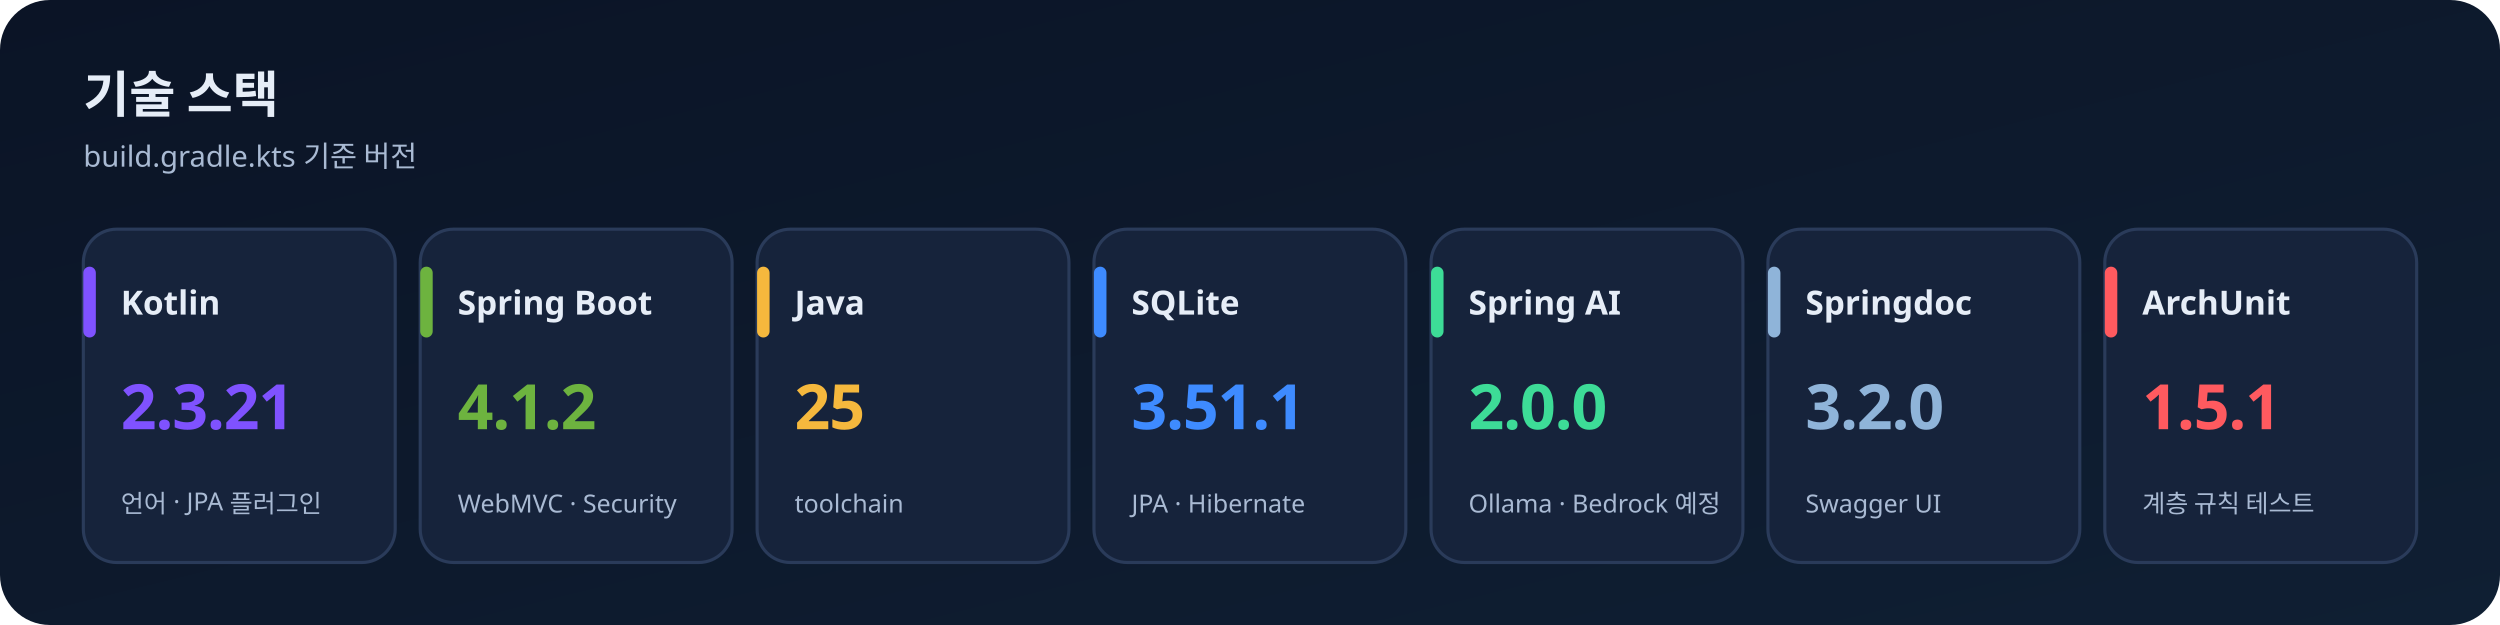
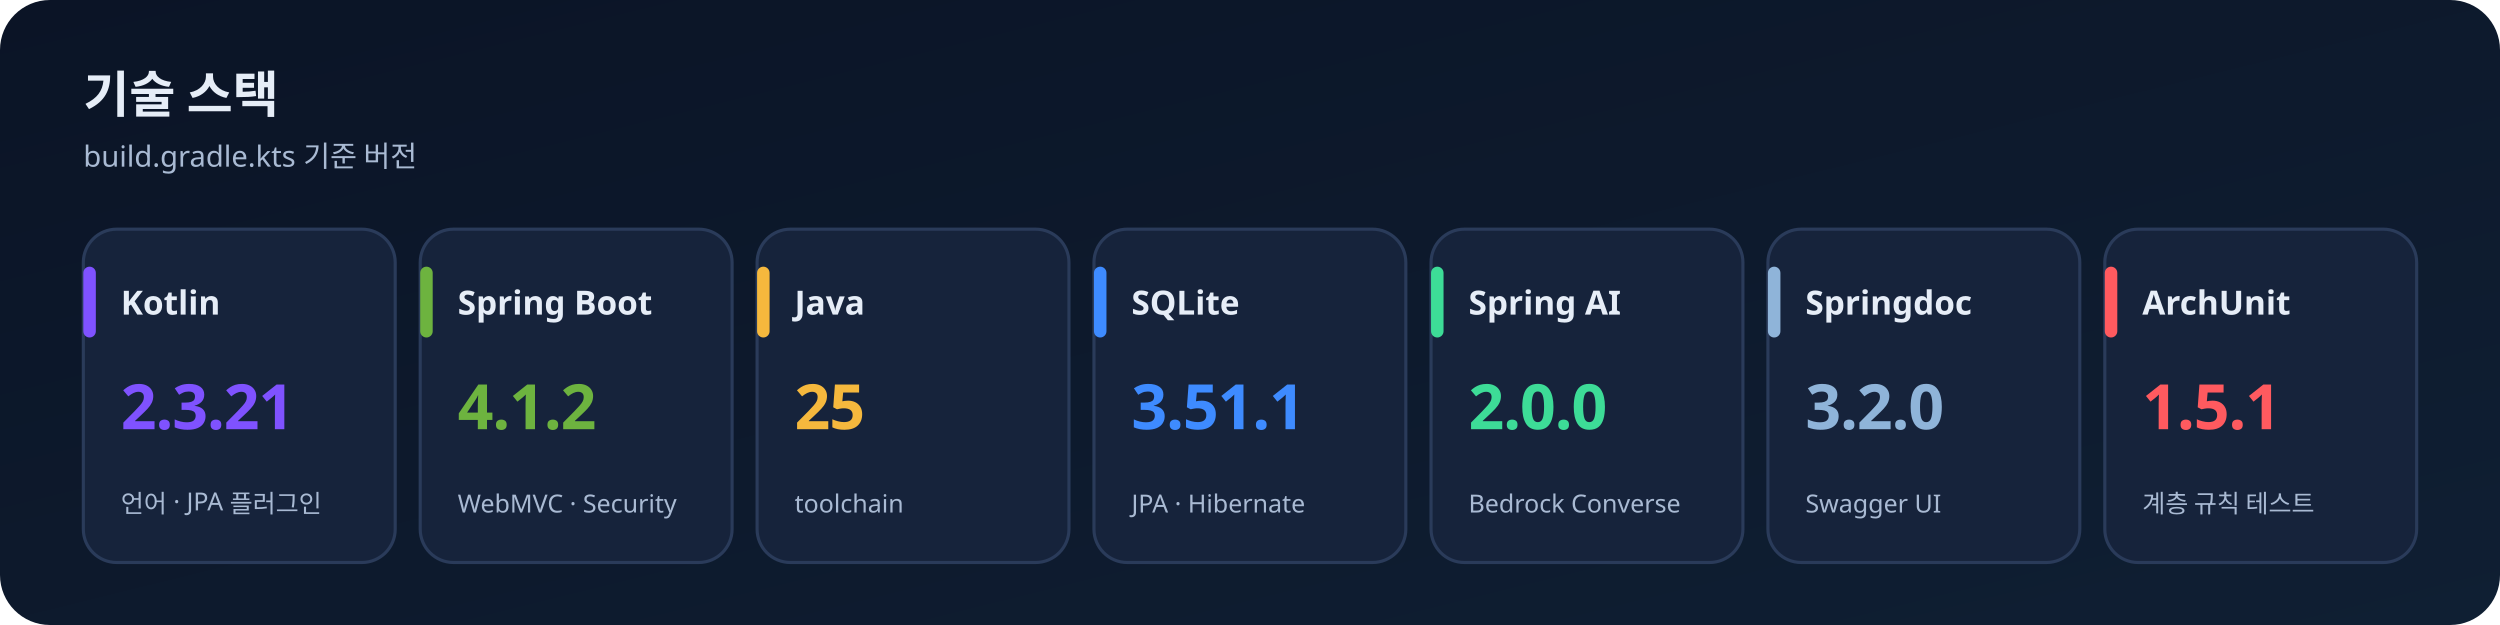
<svg xmlns="http://www.w3.org/2000/svg" viewBox="0 0 1200 300" width="1200" height="300" role="img" aria-label="기술 스택과 버전">
  <defs>
    <linearGradient id="bg" x1="0" y1="0" x2="1" y2="1">
      <stop offset="0" stop-color="#0B1426" />
      <stop offset="1" stop-color="#0F1F33" />
    </linearGradient>
    <style>
      text { font-family: Pretendard, 'Apple SD Gothic Neo', 'Noto Sans KR', 'Segoe UI', sans-serif; fill: #E6EDF7; }
      .t { font-size: 24px; font-weight: 800; }
      .h { font-size: 17px; font-weight: 700; }
      .s { font-size: 14px; fill: #A9BAD3; }
      .xs { font-size: 12px; fill: #A9BAD3; }
      .m { font-family: 'JetBrains Mono', 'D2Coding', Consolas, 'Courier New', monospace; }
      .card { fill: #16233B; stroke: #2A3B5A; stroke-width: 1.5; }
      .cell { fill: #1D2D49; stroke: #33476B; stroke-width: 1; }
      .nm { font-size: 16px; font-weight: 800; }
      .ver { font-size: 30px; font-weight: 800; letter-spacing: -0.5px; }
    </style>
  </defs>
  <rect width="1200" height="300" rx="24" fill="url(#bg)" />
  <text class="t" x="40" y="54">기술 스택</text>
  <text class="s" x="40" y="80">build.gradle.kts 기준 버전</text>
  <rect class="card" x="40.0" y="110" width="149.7" height="160" rx="16" />
  <rect x="40.0" y="128" width="6" height="34" rx="3" fill="#7F52FF" />
  <text class="nm" x="58.0" y="151">Kotlin</text>
  <text class="ver" x="58.0" y="206" style="fill:#7F52FF">2.3.21</text>
  <text class="xs" x="58.0" y="246">언어 · JPA 플러그인</text>
  <rect class="card" x="201.7" y="110" width="149.7" height="160" rx="16" />
  <rect x="201.7" y="128" width="6" height="34" rx="3" fill="#6DB33F" />
  <text class="nm" x="219.7" y="151">Spring Boot</text>
  <text class="ver" x="219.7" y="206" style="fill:#6DB33F">4.1.2</text>
  <text class="xs" x="219.7" y="246">WebMVC · Security</text>
  <rect class="card" x="363.4" y="110" width="149.7" height="160" rx="16" />
  <rect x="363.4" y="128" width="6" height="34" rx="3" fill="#F5B83D" />
  <text class="nm" x="381.4" y="151">Java</text>
  <text class="ver" x="381.4" y="206" style="fill:#F5B83D">25</text>
  <text class="xs" x="381.4" y="246">toolchain</text>
  <rect class="card" x="525.1" y="110" width="149.7" height="160" rx="16" />
  <rect x="525.1" y="128" width="6" height="34" rx="3" fill="#3E8BFF" />
  <text class="nm" x="543.1" y="151">SQLite</text>
  <text class="ver" x="543.1" y="206" style="fill:#3E8BFF">3.51.1</text>
  <text class="xs" x="543.1" y="246">JPA · Hibernate</text>
  <rect class="card" x="686.9" y="110" width="149.7" height="160" rx="16" />
  <rect x="686.9" y="128" width="6" height="34" rx="3" fill="#3DDC97" />
  <text class="nm" x="704.9" y="151">Spring AI</text>
  <text class="ver" x="704.9" y="206" style="fill:#3DDC97">2.0.0</text>
-   <text class="xs" x="704.9" y="246">Ollama · Bedrock 예정</text>
+   <text class="xs" x="704.9" y="246">Bedrock Converse</text>
  <rect class="card" x="848.6" y="110" width="149.7" height="160" rx="16" />
  <rect x="848.6" y="128" width="6" height="34" rx="3" fill="#8FB4D9" />
  <text class="nm" x="866.6" y="151">Springdoc</text>
  <text class="ver" x="866.6" y="206" style="fill:#8FB4D9">3.2.0</text>
  <text class="xs" x="866.6" y="246">Swagger UI</text>
  <rect class="card" x="1010.3" y="110" width="149.7" height="160" rx="16" />
  <rect x="1010.3" y="128" width="6" height="34" rx="3" fill="#FF5A5F" />
  <text class="nm" x="1028.3" y="151">ArchUnit</text>
  <text class="ver" x="1028.3" y="206" style="fill:#FF5A5F">1.5.1</text>
  <text class="xs" x="1028.3" y="246">계층 규칙 테스트</text>
</svg>
